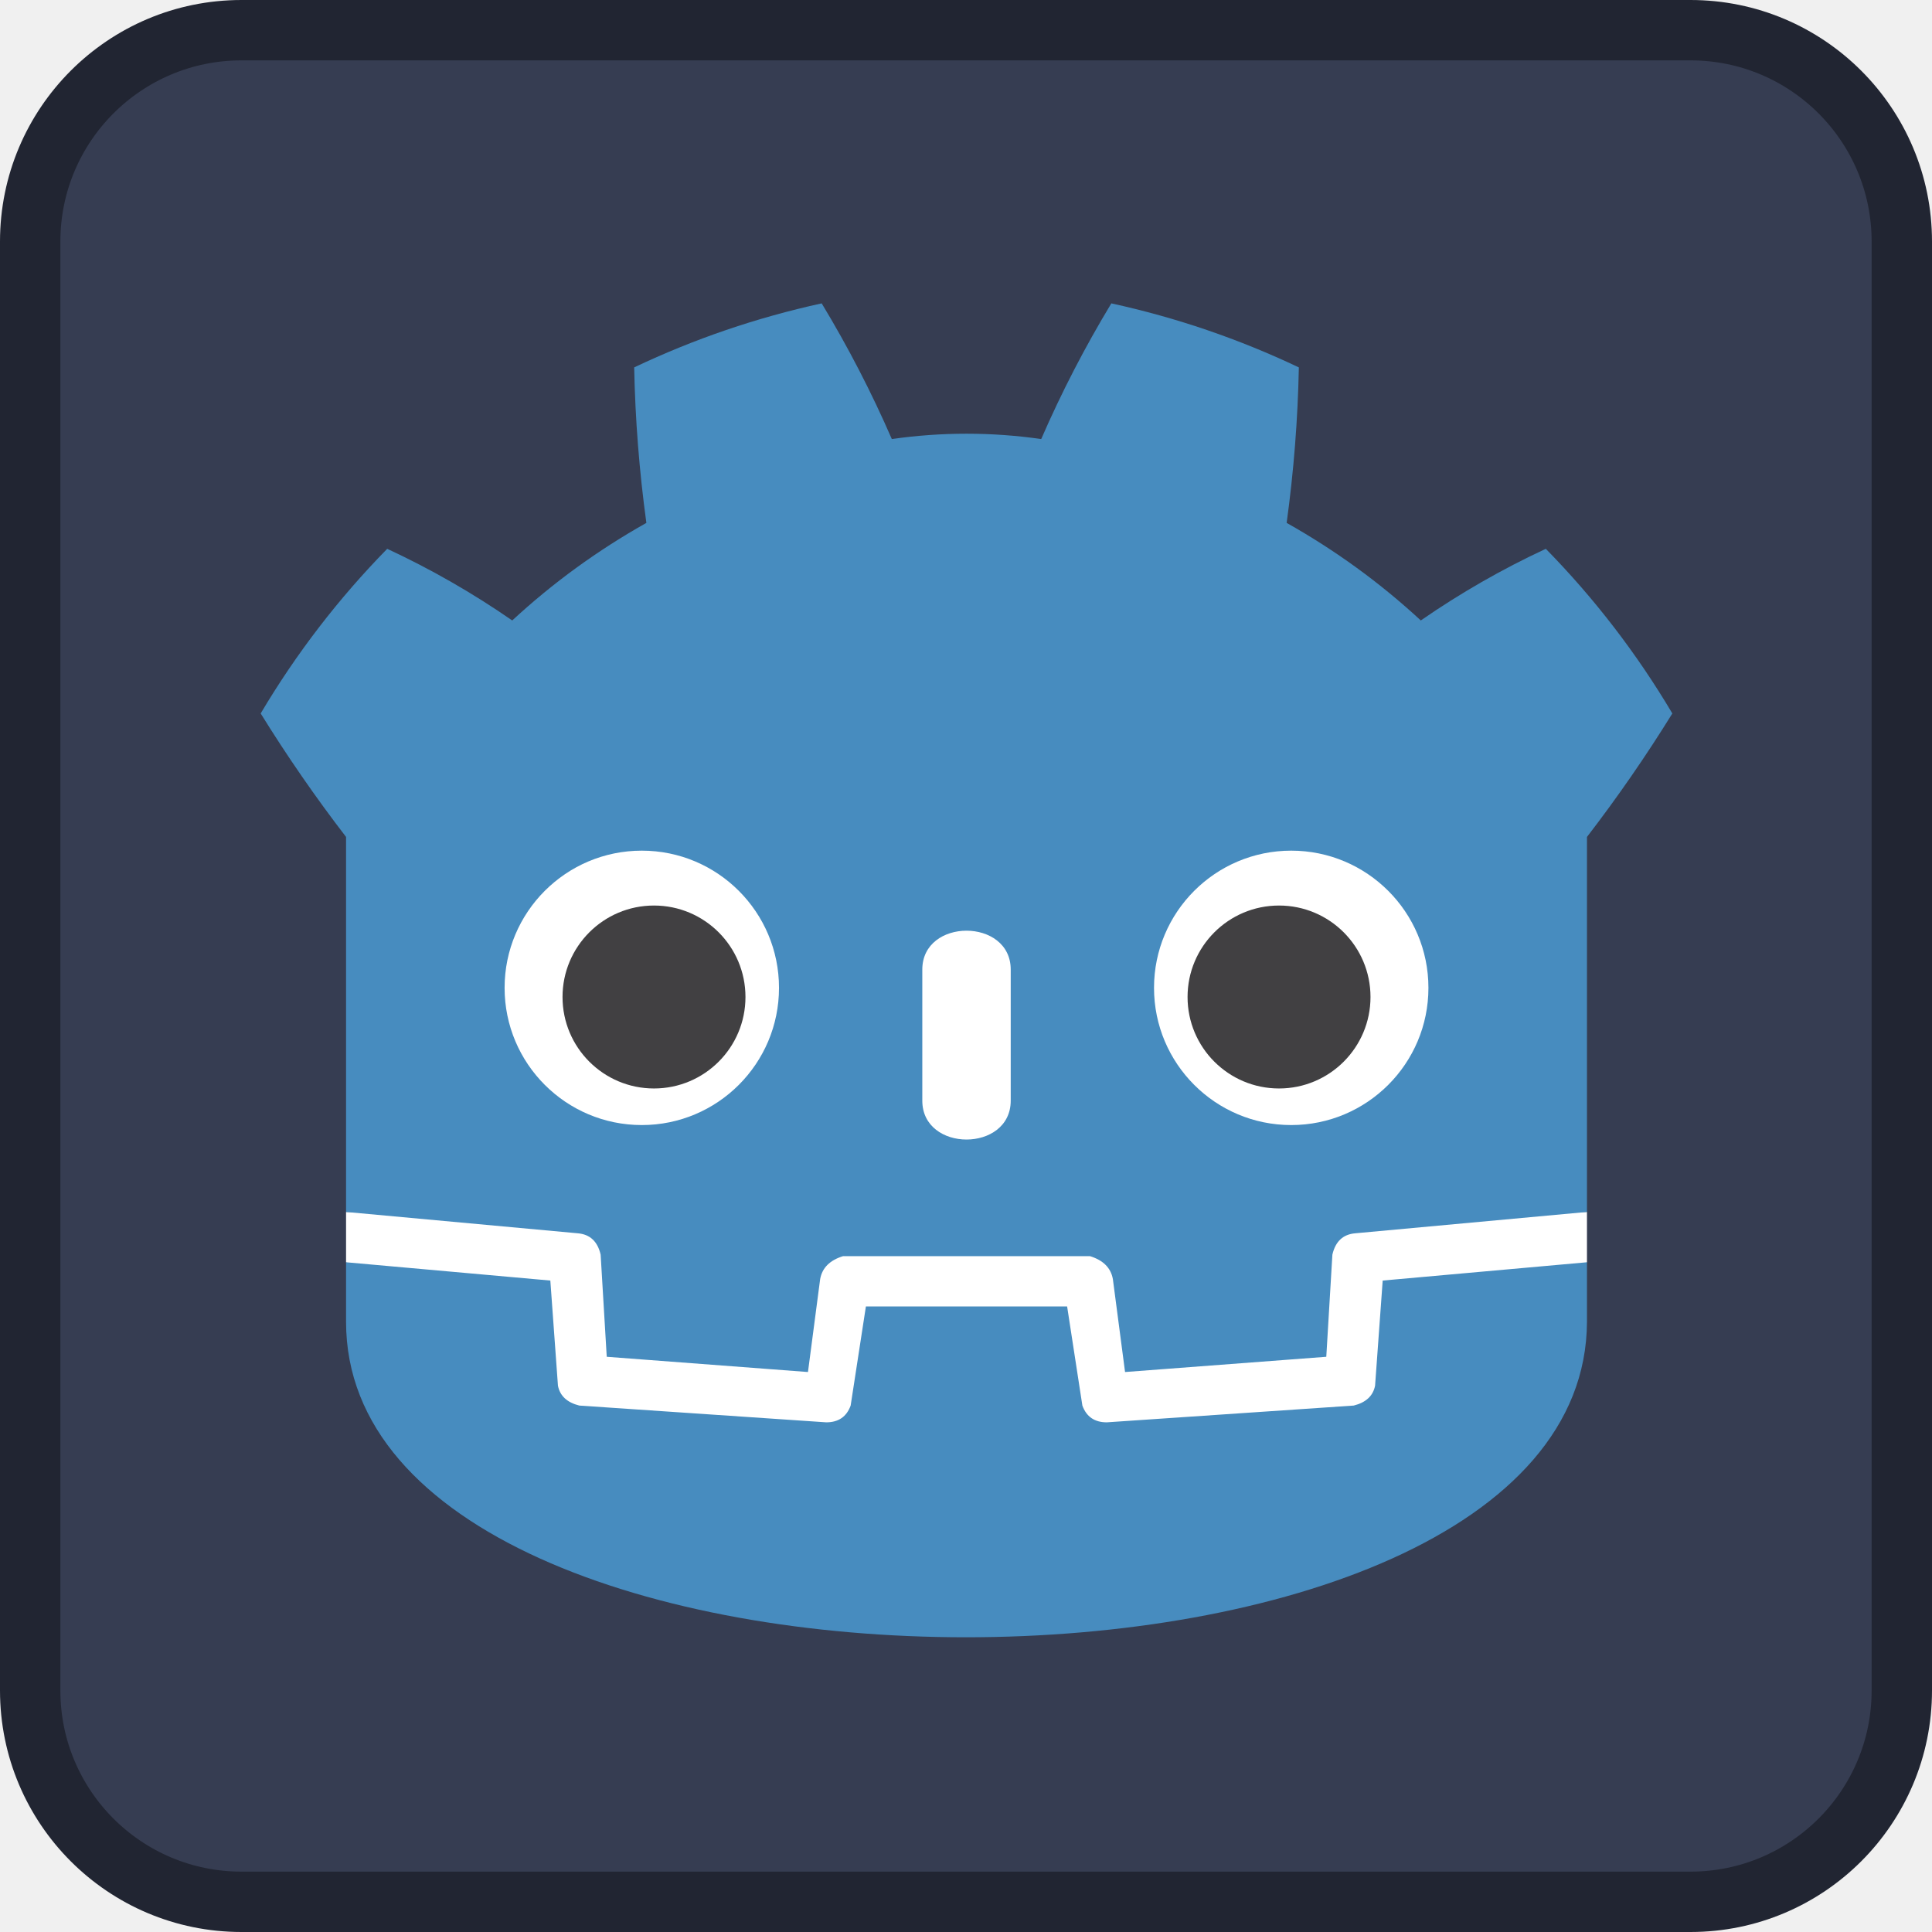
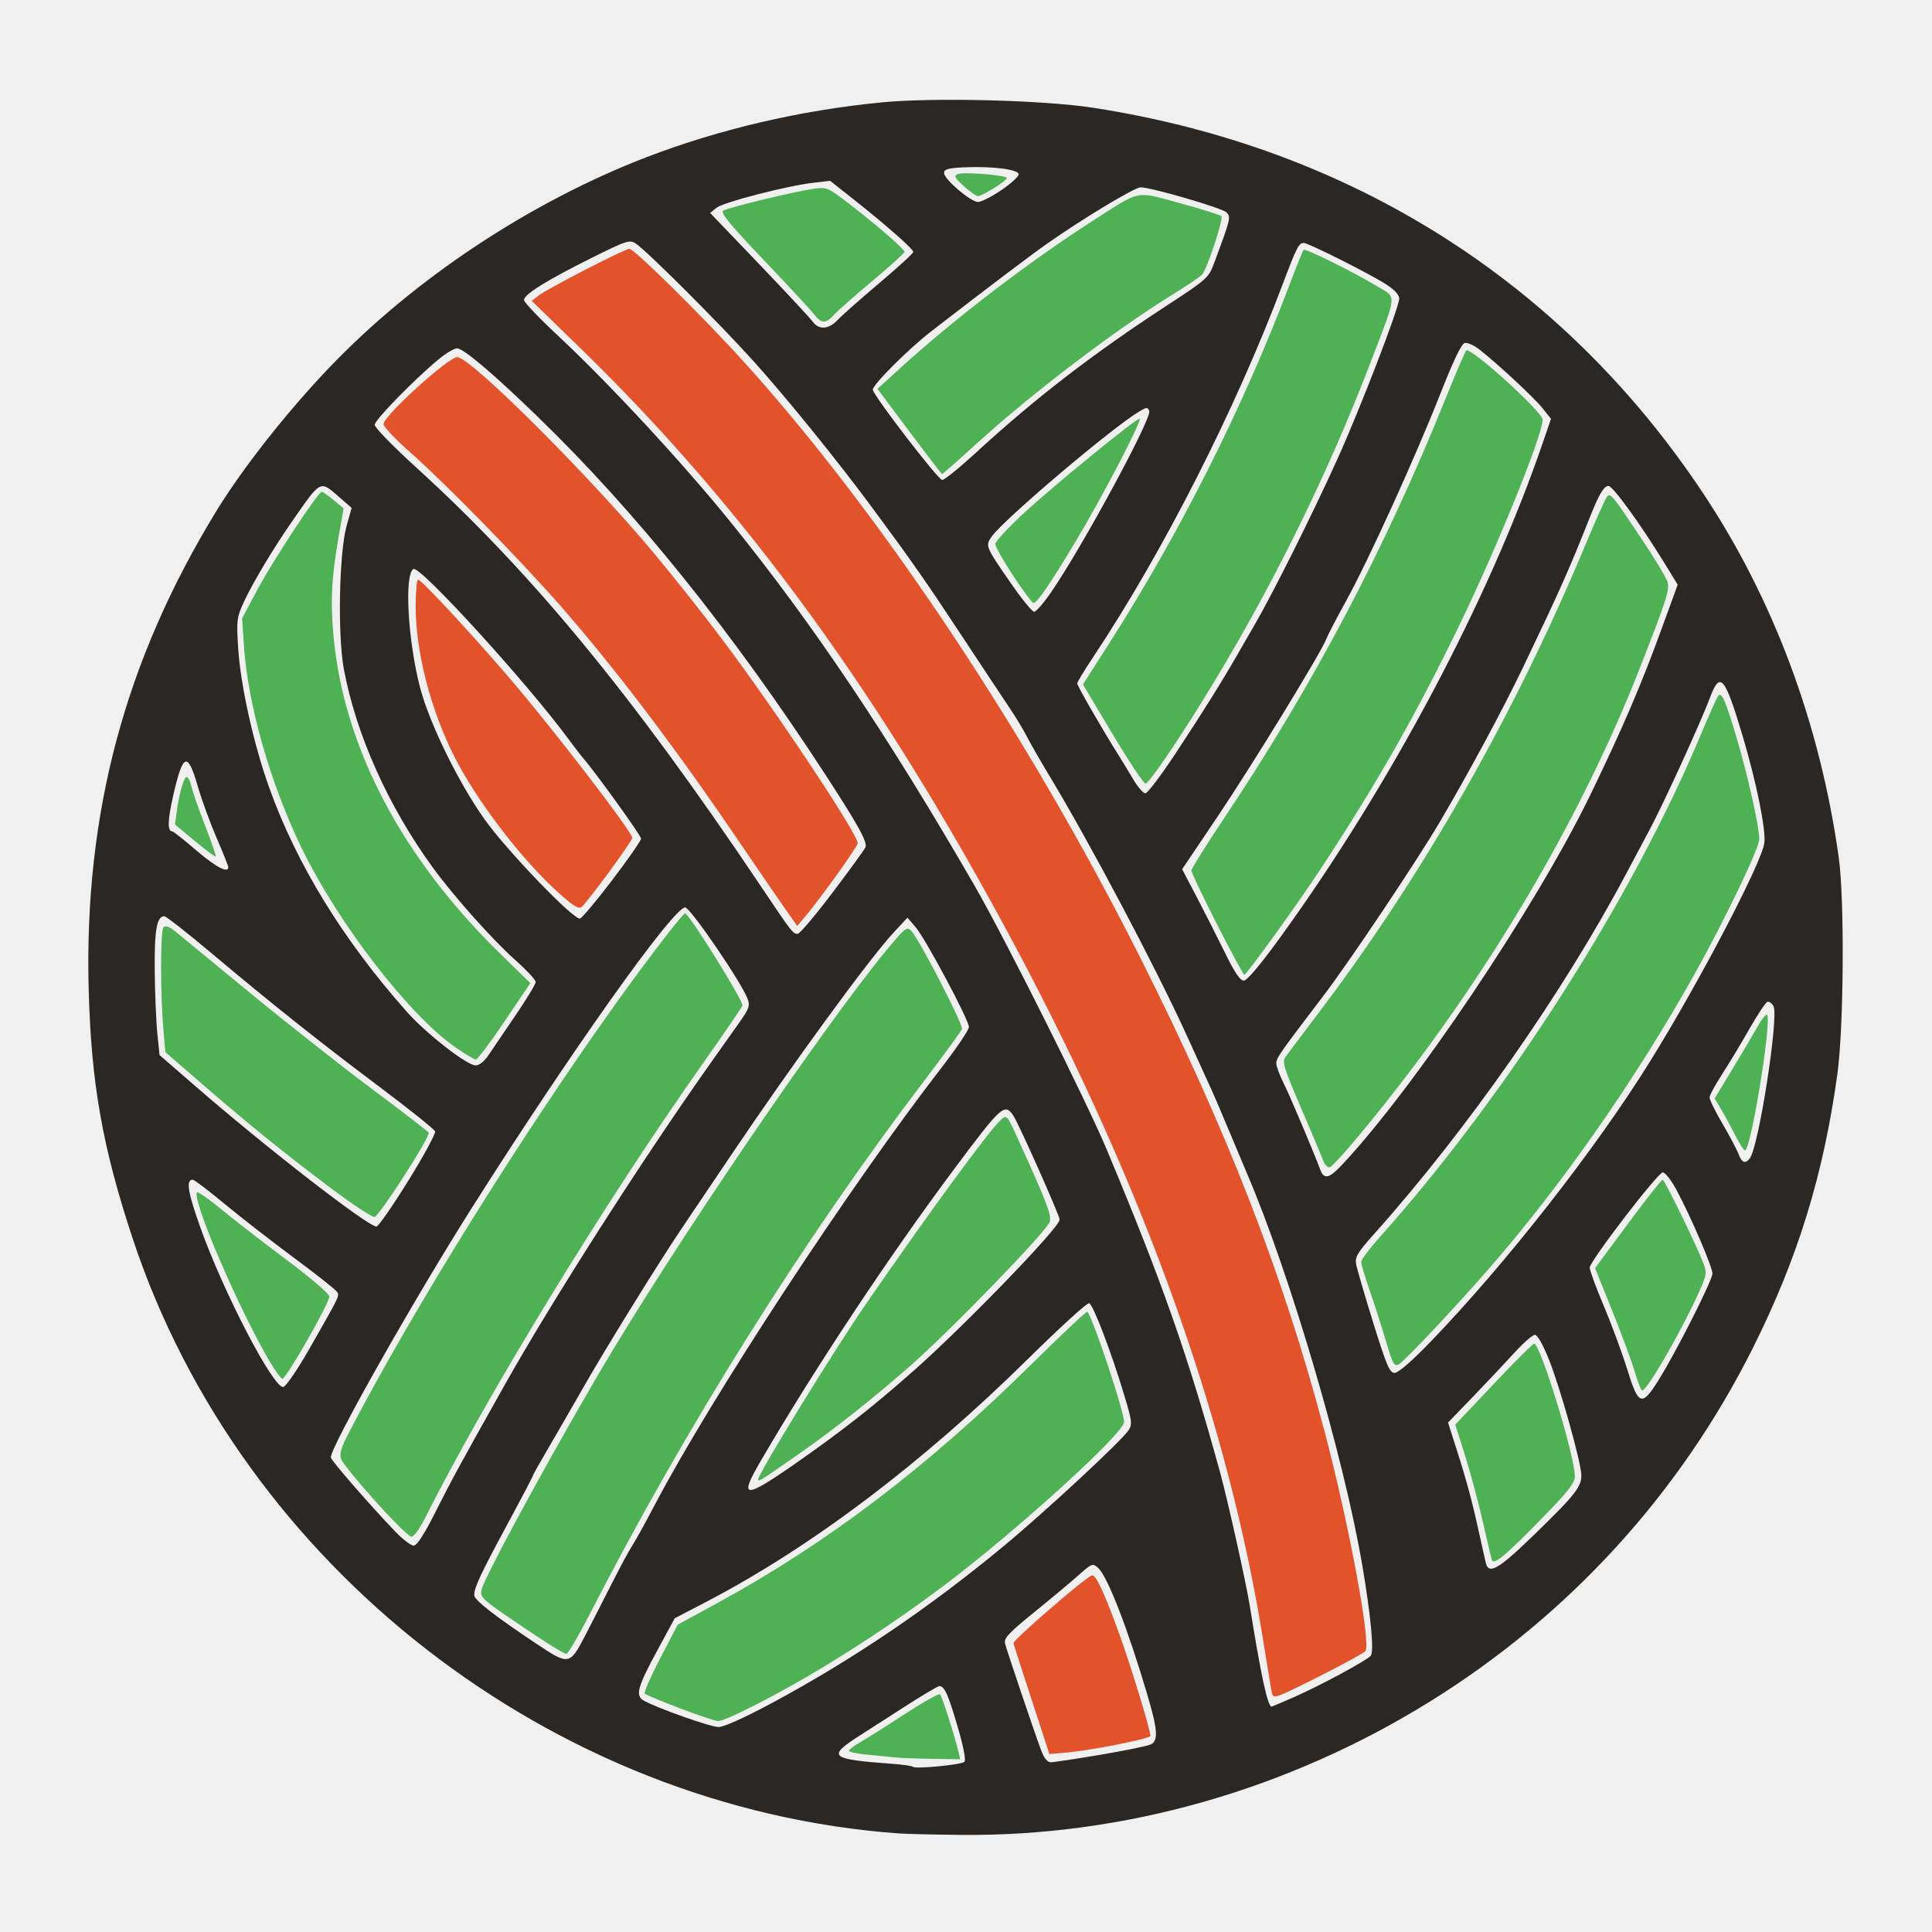
- <svg xmlns="http://www.w3.org/2000/svg" width="128" height="128">
-   <rect width="124" height="124" x="2" y="2" fill="#363d52" stroke="#212532" stroke-width="4" rx="14" />
-   <g fill="#fff" transform="translate(12.322 12.322)scale(.101)">
-     <path d="M105 673v33q407 354 814 0v-33z" />
-     <path fill="#478cbf" d="m105 673 152 14q12 1 15 14l4 67 132 10 8-61q2-11 15-15h162q13 4 15 15l8 61 132-10 4-67q3-13 15-14l152-14V427q30-39 56-81-35-59-83-108-43 20-82 47-40-37-88-64 7-51 8-102-59-28-123-42-26 43-46 89-49-7-98 0-20-46-46-89-64 14-123 42 1 51 8 102-48 27-88 64-39-27-82-47-48 49-83 108 26 42 56 81zm0 33v39c0 276 813 276 814 0v-39l-134 12-5 69q-2 10-14 13l-162 11q-12 0-16-11l-10-65H446l-10 65q-4 11-16 11l-162-11q-12-3-14-13l-5-69z" />
-     <path d="M483 600c0 34 58 34 58 0v-86c0-34-58-34-58 0z" />
-     <circle cx="725" cy="526" r="90" />
-     <circle cx="299" cy="526" r="90" />
-   </g>
-   <g fill="#414042" transform="translate(12.322 12.322)scale(.101)">
-     <circle cx="307" cy="532" r="60" />
-     <circle cx="717" cy="532" r="60" />
+ <svg xmlns="http://www.w3.org/2000/svg" version="1.1" id="svg1" width="211.2" height="211.2" viewBox="0 0 211.2 211.2">
+   <defs id="defs1" />
+   <g id="g1">
+     <g id="g2">
+       <path style="display:inline;fill:#e2532b" d="m 112.8,185.876 c -1.056,-3.232 -1.963,-6.039 -2.017,-6.24 -0.085,-0.321 7.813,-7.158 8.568,-7.417 0.427,-0.147 1.339,1.794 3.01,6.41 1.273,3.514 3.398,10.483 3.398,11.142 0,0.284 -6.353,1.55 -8.998,1.793 l -2.042,0.187 z m 26.266,-0.679 c -0.061,-0.218 -0.488,-2.772 -0.949,-5.676 -3.779,-23.814 -12.882,-49.35 -27.095,-76 C 96.436,76.167 81.511,55.632 63.454,38.073 l -5.33,-5.183 0.778,-0.597 C 59.92,31.511 68.297,27.2 68.798,27.2 c 0.549,0 8.345,7.711 12.78,12.64 14.973,16.642 30.977,40.761 43.209,65.12 9.386,18.69 15.461,34.323 19.985,51.428 2.679,10.128 5.105,23.126 4.499,24.107 -0.193,0.313 -7.75,4.207 -9.329,4.807 -0.542,0.206 -0.797,0.176 -0.876,-0.106 z M 85.709,99.175 C 84.916,98.045 82.72,94.842 80.831,92.057 73.896,81.838 67.406,73.261 61.417,66.4 56.958,61.292 48.675,52.823 44.804,49.414 c -1.583,-1.394 -2.88,-2.768 -2.881,-3.054 -0.005,-0.882 7.088,-7.321 8.065,-7.321 1.437,0 14.284,12.801 21.466,21.39 2.157,2.58 5.593,6.922 7.635,9.65 5.951,7.951 14.671,21.087 14.671,22.1 0,0.356 -3.937,5.859 -5.692,7.956 l -0.917,1.095 z M 61.039,97.578 C 56.948,93.885 52.068,87.49 49.622,82.615 c -2.586,-5.153 -4.182,-11.391 -4.182,-16.345 0,-1.6 0.12,-2.91 0.266,-2.91 0.344,0 5.742,5.813 9.943,10.707 4.734,5.515 13.471,16.88 13.471,17.524 0,0.363 -4.869,7.003 -5.549,7.567 -0.304,0.253 -0.943,-0.146 -2.532,-1.58 z" id="path8" />
+       <path style="display:inline;fill:#4eb153" d="m 97.76,192.112 c -0.528,-0.062 -1.86,-0.196 -2.96,-0.298 -1.1,-0.102 -2,-0.291 -2,-0.421 0,-0.13 0.54,-0.542 1.2,-0.917 0.66,-0.375 2.856,-1.762 4.88,-3.082 2.024,-1.32 3.774,-2.3 3.889,-2.178 0.209,0.223 1.601,4.565 1.994,6.223 l 0.209,0.88 -3.126,-0.048 c -1.719,-0.026 -3.558,-0.098 -4.086,-0.16 z m -23.455,-5.373 c -1.988,-0.76 -3.711,-1.478 -3.827,-1.595 -0.117,-0.117 0.646,-1.86 1.695,-3.873 l 1.907,-3.661 4.384,-2.394 c 11.946,-6.522 22.853,-14.805 34.095,-25.892 3.387,-3.341 6.224,-6.009 6.304,-5.929 0.589,0.589 4.017,10.878 4.017,12.057 0,1.222 -11.923,12.046 -19.68,17.867 -4.072,3.056 -8.314,5.93 -12.848,8.706 -4.778,2.925 -11.023,6.143 -11.867,6.114 -0.311,-0.011 -2.192,-0.641 -4.18,-1.402 z m -15.76,-7.958 c -5.925,-3.955 -6.119,-4.12 -5.898,-5.014 0.407,-1.649 9.237,-17.752 14.48,-26.407 9.138,-15.084 25.182,-38.353 30.891,-44.8 1.003,-1.133 1.187,-1.225 1.6,-0.8 0.863,0.887 5.714,10.284 5.542,10.734 -0.094,0.245 -1.953,2.79 -4.131,5.656 -13.281,17.473 -26.081,37.882 -36.548,58.275 -1.232,2.4 -2.391,4.367 -2.575,4.37 -0.184,0.003 -1.696,-0.903 -3.36,-2.013 z m 104.526,-8.278 c -0.07,-0.233 -0.52,-2.151 -1.001,-4.263 -0.481,-2.112 -1.349,-5.339 -1.93,-7.172 l -1.056,-3.332 4.189,-4.428 c 2.304,-2.435 4.3,-4.428 4.435,-4.428 0.677,0 4.449,12.29 4.452,14.505 8.1e-4,0.722 -0.728,1.652 -3.599,4.593 -4.066,4.165 -5.294,5.177 -5.49,4.525 z M 41.066,164.147 c -1.906,-2.119 -3.598,-4.196 -3.759,-4.615 -0.235,-0.61 -0.05,-1.228 0.929,-3.107 6.952,-13.339 18.705,-32.213 29.162,-46.83 3.362,-4.699 7.244,-9.755 7.491,-9.755 0.422,0 6.434,9.664 6.273,10.083 -0.093,0.243 -2.056,3.115 -4.36,6.381 C 66.011,131.597 53.244,152.492 46.438,166 c -0.554,1.1 -1.21,2 -1.457,2 -0.247,0 -2.009,-1.734 -3.915,-3.853 z m 41.814,-2.422 c 0,-0.62 8.288,-14.11 11.775,-19.165 6.908,-10.015 13.502,-19.021 14.733,-20.12 0.671,-0.599 0.674,-0.597 1.823,1.92 3.173,6.951 3.743,8.425 3.552,9.186 -0.235,0.938 -10.745,11.804 -15.183,15.698 -4.317,3.788 -8.524,7.11 -12.54,9.9 -4.01,2.787 -4.16,2.88 -4.16,2.581 z M 178.721,150 c -0.319,-1.1 -1.43,-4.108 -2.467,-6.685 l -1.887,-4.685 3.58,-4.835 c 1.969,-2.659 3.681,-4.835 3.804,-4.835 0.216,0 3.676,7.095 4.489,9.206 0.362,0.941 0.313,1.246 -0.49,3.04 C 183.874,145.393 180.066,152 179.527,152 c -0.124,0 -0.487,-0.9 -0.806,-2 z M 28.864,147.76 c -3.489,-6.308 -7.909,-16.821 -7.32,-17.411 0.104,-0.104 1.311,0.739 2.683,1.873 1.371,1.134 4.581,3.621 7.133,5.527 2.602,1.943 4.64,3.69 4.64,3.978 0,0.753 -4.704,8.993 -5.133,8.993 -0.201,0 -1.103,-1.332 -2.003,-2.96 z m 122.653,-1.115 c -0.455,-1.543 -1.252,-4.032 -1.772,-5.531 -0.52,-1.499 -0.945,-2.923 -0.945,-3.164 0,-0.241 0.915,-1.462 2.033,-2.714 13.916,-15.578 27.617,-37.029 35.106,-54.959 0.909,-2.177 1.767,-4.081 1.907,-4.232 0.38,-0.41 0.799,0.568 2.046,4.778 1.18,3.985 2.428,9.581 2.428,10.888 0,0.994 -3.693,8.708 -7.051,14.728 -6.407,11.487 -14.619,23.238 -22.67,32.44 -3.75,4.286 -9.087,9.944 -9.679,10.261 -0.513,0.275 -0.669,-0.001 -1.404,-2.496 z M 36.318,129.996 C 31.288,126.23 27.042,122.796 21.92,118.349 l -3.84,-3.333 -0.213,-2.388 c -0.346,-3.877 -0.341,-10.922 0.009,-11.272 0.211,-0.211 0.634,-0.062 1.258,0.443 0.517,0.419 4.163,3.416 8.103,6.66 3.94,3.244 9.933,7.97 13.318,10.501 3.385,2.531 6.224,4.715 6.309,4.852 0.233,0.376 -5.392,9.135 -5.922,9.223 -0.253,0.042 -2.333,-1.326 -4.622,-3.039 z m 108.309,-3.17 c -0.185,-0.498 -1.282,-3.104 -2.437,-5.791 -1.859,-4.323 -2.051,-4.956 -1.665,-5.494 0.239,-0.335 1.942,-2.6 3.784,-5.035 11.286,-14.914 21.308,-32.509 28.952,-50.826 1.175,-2.816 2.272,-5.256 2.437,-5.423 0.37,-0.373 0.581,-0.111 3.845,4.783 1.409,2.112 2.649,4.185 2.756,4.607 0.219,0.863 -0.111,1.888 -2.947,9.153 -5.749,14.728 -14.372,29.927 -24.917,43.915 -3.881,5.148 -8.504,10.694 -9.073,10.884 -0.219,0.073 -0.549,-0.275 -0.734,-0.773 z M 189.68,124.08 c -0.469,-0.924 -1.165,-2.202 -1.547,-2.84 l -0.694,-1.16 1.912,-3.16 c 1.052,-1.738 2.319,-3.877 2.816,-4.752 0.497,-0.876 0.962,-1.419 1.032,-1.207 0.415,1.246 -1.819,14.799 -2.44,14.799 -0.125,0 -0.61,-0.756 -1.08,-1.68 z M 49.807,114.508 C 44.702,110.967 36.953,100.923 32.956,92.666 29.521,85.573 27.087,77.011 26.661,70.527 l -0.193,-2.941 1.683,-3.153 c 1.682,-3.15 6.634,-10.673 7.026,-10.673 0.114,0 0.697,0.409 1.295,0.908 l 1.088,0.908 -0.528,3.012 c -0.798,4.551 -0.93,7.156 -0.561,11.074 1.142,12.113 7.511,24.175 18.329,34.712 l 3.177,3.095 -2.82,4.186 c -1.551,2.302 -2.968,4.178 -3.148,4.169 -0.18,-0.009 -1.171,-0.601 -2.201,-1.316 z m 83.226,-13.474 c -1.544,-3.033 -2.804,-5.677 -2.8,-5.877 0.004,-0.199 1.677,-2.863 3.719,-5.92 9.641,-14.434 17.462,-29.261 24.028,-45.557 1.135,-2.816 2.172,-5.231 2.304,-5.367 0.435,-0.445 8.355,6.726 8.355,7.565 0,1.67 -5.012,14.033 -9.113,22.481 -4.805,9.897 -8.959,17.198 -15.124,26.582 -2.529,3.85 -8.132,11.62 -8.374,11.612 -0.104,-0.003 -1.452,-2.487 -2.996,-5.52 z m -111.729,-9.096 -2.177,-1.807 0.196,-1.433 c 0.301,-2.194 0.834,-3.937 1.146,-3.745 0.154,0.095 0.376,0.607 0.492,1.137 0.116,0.53 0.779,2.421 1.473,4.201 0.694,1.78 1.213,3.286 1.154,3.345 -0.059,0.059 -1.087,-0.705 -2.285,-1.699 z m 100.347,-11.642 -3.268,-5.477 2.795,-4.37 c 7.842,-12.26 14.665,-25.817 19.781,-39.301 0.772,-2.034 1.469,-3.764 1.549,-3.844 0.18,-0.18 5.468,2.444 7.997,3.968 2.218,1.336 2.274,0.616 -0.633,8.226 -4.865,12.736 -11.25,25.589 -18.53,37.301 -2.95,4.746 -5.691,8.73 -6.101,8.866 -0.177,0.059 -1.793,-2.357 -3.59,-5.369 z M 110.762,62.944 C 109.683,61.307 108.8,59.746 108.8,59.474 c 0,-0.272 1.389,-1.776 3.086,-3.344 3.238,-2.99 12.253,-10.358 12.685,-10.366 0.404,-0.008 -4.046,8.536 -7.033,13.503 -2.857,4.75 -4.165,6.652 -4.574,6.652 -0.132,0 -1.123,-1.339 -2.202,-2.976 z m -11.362,-15.785 -3.48,-4.649 2.29,-2.09 c 6.031,-5.505 14.232,-11.784 21.364,-16.358 5.208,-3.34 4.479,-3.197 9.424,-1.848 2.348,0.641 4.384,1.28 4.524,1.42 0.248,0.248 -1.502,5.587 -2.082,6.349 -0.16,0.211 -1.612,1.199 -3.226,2.196 -6.395,3.949 -15.393,10.799 -21.552,16.404 -1.967,1.791 -3.623,3.249 -3.68,3.24 -0.057,-0.009 -1.669,-2.108 -3.583,-4.665 z M 88.958,34.32 c -0.378,-0.484 -2.861,-3.161 -5.517,-5.948 -3.697,-3.881 -4.722,-5.134 -4.375,-5.349 0.546,-0.339 7.864,-2.105 9.906,-2.391 1.4,-0.196 1.54,-0.136 3.84,1.636 3.09,2.381 6.067,4.965 6.067,5.266 0,0.13 -1.548,1.532 -3.44,3.115 -1.892,1.583 -3.789,3.255 -4.216,3.715 -0.983,1.061 -1.409,1.053 -2.266,-0.043 z M 105.355,20.342 c -1.033,-0.949 -1.118,-1.128 -0.628,-1.317 0.666,-0.258 5.358,0.131 5.341,0.442 -0.016,0.292 -2.704,1.973 -3.155,1.973 -0.2,0 -0.901,-0.494 -1.558,-1.098 z" id="path7" />
+       <path style="display:inline;fill:#2a2724" d="M 98.24,200.424 C 60.414,197.677 26.35,171.212 14.494,135.36 11.19,125.368 9.962,118.397 9.693,108.092 9.192,88.901 13.662,72.187 23.668,55.84 26.489,51.231 31.295,45.12 35.91,40.274 45.178,30.543 57.931,22.077 70.72,17.166 c 7.94,-3.049 16.83,-5.119 25.657,-5.974 5.73,-0.555 17.726,-0.248 23.153,0.592 28.071,4.349 51.215,18.965 66.596,42.057 7.747,11.632 12.834,25.274 14.884,39.919 0.639,4.564 0.546,18.61 -0.157,23.68 -1.529,11.033 -4.325,20.098 -9.214,29.874 -7.98,15.957 -20.115,29.252 -35.307,38.684 -15.598,9.684 -33.506,14.773 -51.326,14.586 -2.929,-0.031 -5.974,-0.103 -6.766,-0.16 z m 7.184,-7.821 c 0.19,-0.176 -0.092,-1.636 -0.749,-3.883 -1.034,-3.532 -1.428,-4.4 -1.999,-4.4 -0.157,0 -1.903,1.041 -3.881,2.314 -1.977,1.273 -4.099,2.636 -4.715,3.029 -3.726,2.38 -3.438,2.641 3.499,3.156 1.133,0.084 2.136,0.229 2.229,0.323 0.262,0.262 5.271,-0.22 5.616,-0.54 z m 14.938,-0.79 c 2.697,-0.455 5.159,-0.964 5.471,-1.131 0.806,-0.431 0.716,-1.613 -0.415,-5.439 -2.126,-7.192 -4.347,-12.913 -5.373,-13.841 -0.596,-0.539 -0.676,-0.509 -2.172,0.82 -0.854,0.759 -3.043,2.586 -4.863,4.06 -2.703,2.189 -3.279,2.804 -3.146,3.36 0.173,0.723 3.085,9.352 3.928,11.64 0.338,0.919 0.69,1.36 1.084,1.36 0.32,0 2.79,-0.373 5.487,-0.828 z m -35.899,-5.688 c 8.756,-4.708 17.066,-10.331 25.137,-17.011 4.701,-3.891 12.998,-11.586 13.782,-12.781 0.41,-0.626 0.357,-1.035 -0.501,-3.876 -1.435,-4.753 -3.383,-9.85 -3.82,-9.996 -0.212,-0.071 -3.22,2.669 -6.684,6.088 -11.536,11.387 -23.682,20.565 -35.098,26.52 l -3.52,1.836 -1.854,3.419 c -2.264,4.174 -2.498,5.066 -1.478,5.612 1.641,0.878 7.234,2.846 8.115,2.855 0.586,0.006 2.826,-1.003 5.92,-2.666 z m 57.003,-0.605 c 2.861,-1.255 8.033,-4.048 8.39,-4.532 0.362,-0.491 -0.002,-4.368 -0.92,-9.787 -2.002,-11.822 -7.904,-31.908 -12.6,-42.88 -0.49,-1.144 -1.428,-3.376 -2.086,-4.96 -0.658,-1.584 -1.459,-3.456 -1.781,-4.16 -0.322,-0.704 -1.535,-3.368 -2.695,-5.92 -3.361,-7.394 -10.61,-21.106 -15.02,-28.411 -0.986,-1.634 -2.103,-3.578 -2.481,-4.32 -0.378,-0.742 -1.222,-2.141 -1.875,-3.109 -0.653,-0.968 -3.039,-4.568 -5.303,-8 -4.029,-6.108 -5.293,-7.915 -9.851,-14.08 C 91.522,50.323 85.919,43.414 82.331,39.434 78.637,35.337 70.704,27.414 69.518,26.637 c -0.701,-0.46 -0.975,-0.37 -4.97,1.621 -4.821,2.402 -7.268,3.933 -7.268,4.545 0,0.232 1.672,1.983 3.715,3.89 5.584,5.212 13.623,13.893 18.854,20.356 8.981,11.098 17.307,23.507 26.712,39.812 3.287,5.698 12.199,23.496 14.411,28.777 6.083,14.529 8.878,22.485 12.405,35.322 0.828,3.015 2.831,12.012 3.241,14.56 1.242,7.723 1.96,11.04 2.389,11.04 0.048,0 1.156,-0.468 2.461,-1.041 z M 63.967,178.8 c 0.752,-1.452 2.097,-4.08 2.987,-5.84 0.891,-1.76 1.864,-3.56 2.163,-4 0.299,-0.44 1.42,-2.469 2.492,-4.509 6.147,-11.698 21.202,-34.656 31.233,-47.631 1.692,-2.189 3.077,-4.237 3.077,-4.551 0,-0.778 -4.746,-9.662 -5.839,-10.93 l -0.879,-1.02 -1.491,1.6 c -2.662,2.857 -10.995,14.271 -17.872,24.48 -2.43,3.608 -4.808,7.136 -5.284,7.84 -2.561,3.791 -8.485,13.376 -10.976,17.76 -1.05,1.848 -2.681,4.675 -3.624,6.282 -0.943,1.607 -1.715,2.987 -1.715,3.067 0,0.08 -1.236,2.436 -2.748,5.235 -2.977,5.514 -3.652,6.958 -3.652,7.804 0,0.52 2.283,2.298 6.88,5.357 3.467,2.308 3.571,2.289 5.247,-0.945 z M 167.716,167.765 c 4.556,-4.424 5.235,-5.299 5.143,-6.624 -0.114,-1.629 -2.309,-9.434 -3.495,-12.421 -0.682,-1.719 -1.29,-2.8 -1.574,-2.8 -0.255,0 -1.281,0.9 -2.281,2 -1,1.1 -3.033,3.259 -4.518,4.797 l -2.701,2.797 0.392,1.203 c 1.359,4.166 2.085,6.738 2.779,9.843 0.433,1.936 0.859,3.844 0.948,4.24 0.314,1.393 1.366,0.792 5.306,-3.035 z M 47.647,165.2 c 1.72,-3.418 2.755,-5.316 7.546,-13.84 5.184,-9.223 15.024,-24.605 22.463,-35.113 1.025,-1.448 2.433,-3.435 3.128,-4.416 1.118,-1.577 1.226,-1.885 0.931,-2.666 -0.688,-1.822 -6.257,-9.966 -6.815,-9.966 -1.308,0 -12.619,15.931 -23.335,32.867 -6.385,10.09 -15.405,26.051 -15.405,27.256 0,0.297 4.332,5.276 7.061,8.116 0.804,0.836 1.703,1.521 1.998,1.521 0.364,0 1.144,-1.208 2.429,-3.76 z m 39.107,-5.077 c 5.163,-3.589 8.565,-6.253 13.085,-10.246 C 105.468,144.905 115.84,134.175 115.84,133.324 c 0,-0.437 -4.429,-10.389 -5.036,-11.315 -0.97,-1.48 -1.285,-1.198 -6.53,5.831 -7.174,9.613 -15.316,21.907 -21.174,31.971 -2.335,4.011 -1.739,4.062 3.656,0.312 z m 94.504,-9.174 c 1.879,-2.968 5.941,-10.99 5.941,-11.73 0,-0.726 -2.359,-6.213 -3.93,-9.139 -0.567,-1.056 -1.241,-1.92 -1.498,-1.92 -0.537,0 -7.955,9.667 -7.989,10.412 -0.012,0.271 0.675,2.143 1.528,4.16 0.853,2.017 2.009,5.144 2.569,6.948 1.235,3.977 1.583,4.108 3.379,1.269 z M 33.873,147.357 c 3.303,-5.796 3.24,-5.667 2.986,-6.119 -0.125,-0.224 -2.242,-1.9 -4.704,-3.724 -2.462,-1.824 -5.897,-4.495 -7.634,-5.935 -1.737,-1.44 -3.29,-2.619 -3.45,-2.619 -0.765,0 -0.553,1.337 0.829,5.218 2.525,7.096 8.012,17.643 9.072,17.439 0.298,-0.057 1.578,-1.937 2.902,-4.26 z M 156.266,146.8 c 8.341,-8.63 18.249,-21.289 24.231,-30.96 5.399,-8.729 12.08,-21.519 12.375,-23.693 0.191,-1.403 -0.861,-6.61 -2.336,-11.568 -1.987,-6.68 -2.497,-7.284 -3.617,-4.29 -1.009,2.697 -5.077,11.595 -6.597,14.431 -0.755,1.408 -1.868,3.496 -2.473,4.64 -6.913,13.063 -17.494,28.194 -27.691,39.597 -1.725,1.929 -2.047,2.465 -1.92,3.2 0.084,0.486 0.924,3.367 1.867,6.403 1.468,4.726 1.807,5.52 2.353,5.52 0.389,0 1.873,-1.278 3.808,-3.28 z M 44.625,129.088 c 1.704,-2.746 3.026,-5.182 2.937,-5.415 -0.089,-0.232 -2.799,-2.401 -6.022,-4.82 -6.649,-4.991 -11.768,-9.063 -18.546,-14.757 -2.577,-2.165 -4.84,-3.936 -5.029,-3.936 -0.823,0 -1.091,1.5 -1.051,5.9 0.022,2.475 0.149,5.575 0.283,6.888 l 0.243,2.387 3.84,3.334 c 7.905,6.863 18.931,15.411 19.878,15.411 0.202,0 1.762,-2.247 3.466,-4.992 z M 146.605,127.44 c 7.875,-8.329 21.362,-28.402 27.252,-40.56 3.514,-7.253 5.548,-11.992 7.787,-18.143 l 1.756,-4.823 -1.498,-2.437 c -2.607,-4.24 -5.596,-8.357 -6.069,-8.357 -0.492,0 -1.039,0.917 -2.02,3.39 -2.344,5.904 -3.241,7.919 -7.323,16.45 -2.179,4.555 -5.964,11.581 -9.135,16.96 -2.494,4.229 -9.813,15.163 -12.599,18.822 -4.905,6.44 -5.235,6.912 -5.235,7.493 0,0.323 0.343,1.266 0.763,2.096 0.647,1.28 3.165,7.215 4.067,9.589 0.387,1.018 0.951,0.898 2.254,-0.48 z m 44.672,-0.8 c 0.975,-1.236 3.2,-15.519 2.594,-16.652 -0.173,-0.323 -0.473,-0.534 -0.668,-0.469 -0.194,0.065 -1.085,1.406 -1.978,2.979 -0.894,1.574 -2.234,3.798 -2.978,4.942 -0.744,1.144 -1.356,2.283 -1.36,2.532 -0.004,0.249 0.632,1.545 1.414,2.88 0.781,1.335 1.57,2.824 1.752,3.308 0.361,0.957 0.733,1.103 1.225,0.48 z M 53.336,115.436 c 0.383,-0.57 1.715,-2.528 2.96,-4.352 1.245,-1.824 2.264,-3.505 2.264,-3.736 0,-0.231 -1.022,-1.328 -2.272,-2.438 -2.43,-2.16 -6.654,-6.896 -8.938,-10.022 -4.889,-6.692 -8.435,-14.595 -9.765,-21.768 -0.693,-3.737 -0.512,-12.75 0.315,-15.68 l 0.542,-1.92 -1.381,-1.199 c -2.107,-1.829 -1.946,-1.913 -5.13,2.672 -2.089,3.007 -4.337,6.769 -5.287,8.843 -0.762,1.663 -0.802,1.994 -0.608,5.012 0.261,4.084 1.682,10.478 3.384,15.232 3.009,8.403 8.088,16.678 15.05,24.521 2.138,2.408 6.57,5.862 7.53,5.867 0.367,0.002 0.936,-0.438 1.336,-1.033 z M 140.06,102.32 c 11.994,-16.572 22.73,-36.814 28.59,-53.907 l 0.901,-2.627 -0.92,-1.157 c -0.911,-1.147 -4.962,-4.91 -6.936,-6.445 -0.564,-0.438 -1.266,-0.749 -1.561,-0.69 -0.365,0.072 -1.22,1.845 -2.678,5.546 -2.746,6.975 -7.867,18.23 -10.287,22.614 -1.037,1.878 -2.021,3.771 -2.187,4.208 -0.567,1.491 -8.109,13.805 -11.936,19.488 l -3.818,5.67 1.639,3.13 c 0.901,1.722 2.29,4.462 3.087,6.09 1.01,2.064 1.618,2.96 2.011,2.96 0.359,0 1.846,-1.771 4.096,-4.88 z M 91.039,97.542 C 92.923,95.047 94.532,92.829 94.614,92.613 94.834,92.041 93.802,90.172 90.249,84.71 80.148,69.179 69.571,56.014 58.828,45.6 c -4.891,-4.741 -8.164,-7.52 -8.859,-7.52 -0.316,0 -1.212,0.528 -1.992,1.173 -2.703,2.236 -7.018,6.656 -7.018,7.189 0,0.294 2.052,2.4 4.56,4.678 12.562,11.413 23.618,24.843 37.586,45.657 3.499,5.213 3.567,5.302 4.1,5.302 0.224,0 1.949,-2.042 3.833,-4.538 z M 66.96,96.166 c 1.716,-2.256 3.12,-4.278 3.12,-4.493 0,-0.328 -5.034,-7.319 -6.345,-8.812 -0.223,-0.254 -0.977,-1.236 -1.677,-2.183 -4.57,-6.186 -16.181,-18.905 -16.869,-18.48 -1.013,0.626 -0.597,7.912 0.742,13.002 1.028,3.905 4.237,10.447 7.065,14.4 2.486,3.475 9.761,11.028 10.413,10.811 0.237,-0.079 1.836,-1.989 3.552,-4.245 z M 24.959,94.8 c -4.16e-4,-0.132 -0.582,-1.586 -1.292,-3.232 -0.71,-1.646 -1.628,-4.16 -2.04,-5.587 -1.118,-3.873 -1.621,-3.69 -2.69,0.979 -0.618,2.701 -0.65,3.916 -0.103,3.923 0.113,0.002 1.286,0.929 2.606,2.062 2.131,1.828 3.521,2.561 3.519,1.856 z m 103.579,-12.48 c 3.082,-4.679 4.964,-7.687 6.755,-10.8 0.608,-1.056 1.398,-2.424 1.756,-3.04 2.092,-3.599 6.27,-11.948 9.127,-18.24 2.482,-5.466 6.784,-16.633 6.784,-17.611 0,-0.379 -0.529,-0.962 -1.36,-1.499 -1.845,-1.191 -8.557,-4.57 -9.078,-4.57 -0.54,0 -0.779,0.468 -2.299,4.5 -5.178,13.734 -13.083,29.288 -20.71,40.75 -0.964,1.449 -1.753,2.756 -1.753,2.904 0,0.259 2.705,4.96 4.447,7.729 0.458,0.728 1.225,1.988 1.705,2.8 0.48,0.812 1.065,1.477 1.3,1.477 0.235,0 1.732,-1.98 3.326,-4.4 z M 114.921,64.718 c 3.439,-5.012 11.013,-19.003 10.712,-19.787 -0.167,-0.436 -0.285,-0.432 -1.071,0.035 -2.981,1.773 -14.779,11.768 -16.133,13.666 -0.745,1.045 -0.734,1.071 2.19,5.288 1.129,1.628 2.225,2.959 2.436,2.958 0.211,-8.86e-4 1.051,-0.973 1.865,-2.16 z m -8.246,-15.222 c 6.428,-5.91 12.71,-10.757 20.737,-16.002 4.578,-2.991 4.707,-3.106 5.322,-4.76 1.804,-4.85 1.844,-5.014 1.34,-5.517 -0.482,-0.481 -8.217,-2.737 -9.384,-2.737 -0.664,0 -6.359,3.434 -10.289,6.203 -1.908,1.344 -6.175,4.573 -12.579,9.516 -2.503,1.932 -6.526,5.959 -6.41,6.417 0.208,0.822 7.152,9.846 7.583,9.855 0.239,0.005 1.895,-1.334 3.68,-2.975 z M 91.544,35 c 0.427,-0.462 2.468,-2.269 4.536,-4.017 2.068,-1.747 3.76,-3.296 3.76,-3.441 0,-0.317 -3.035,-2.989 -6.547,-5.763 l -2.547,-2.012 -1.773,0.204 c -2.926,0.336 -9.884,2.126 -10.639,2.738 l -0.704,0.57 5.373,5.609 c 2.955,3.085 5.584,5.911 5.843,6.28 0.64,0.914 1.763,0.844 2.698,-0.168 z M 109.458,20.788 c 1.046,-0.711 1.902,-1.491 1.902,-1.735 0,-0.537 -2.994,-0.909 -6.08,-0.757 -1.643,0.081 -2.08,0.21 -2.08,0.611 0,0.683 2.916,3.172 3.717,3.172 0.351,0 1.494,-0.581 2.541,-1.292 z" id="path2" />
+     </g>
  </g>
</svg>
